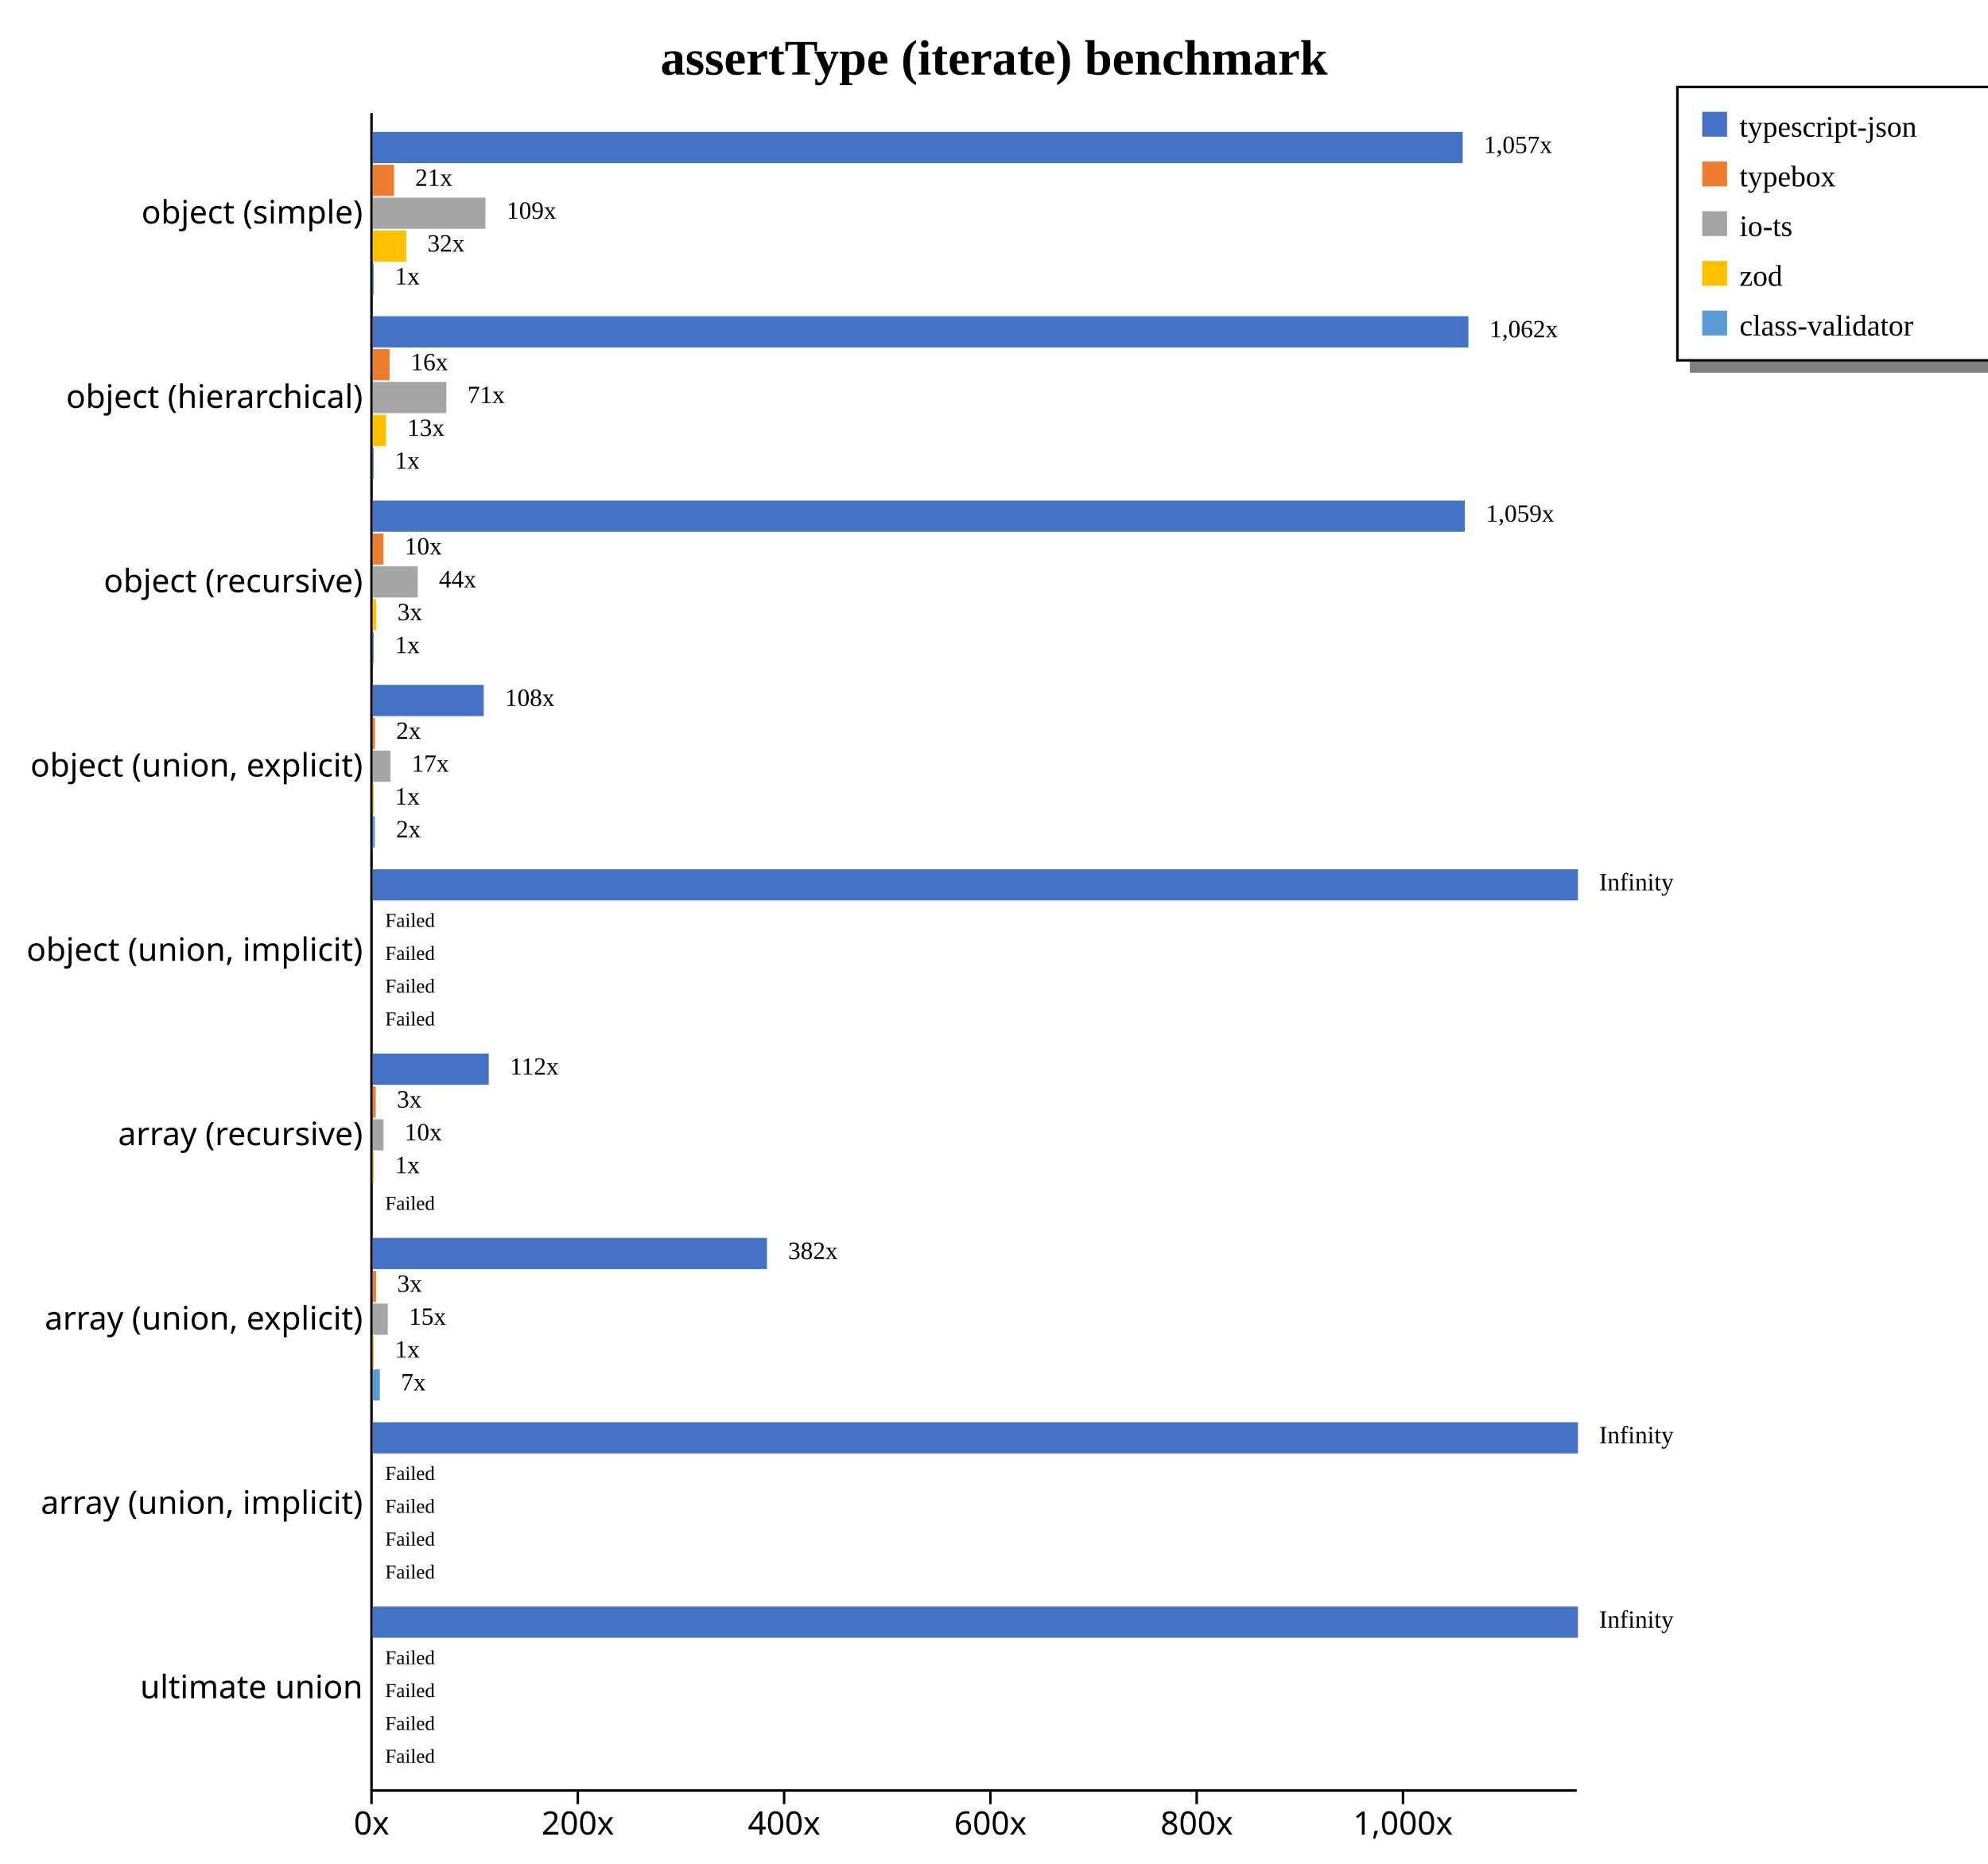
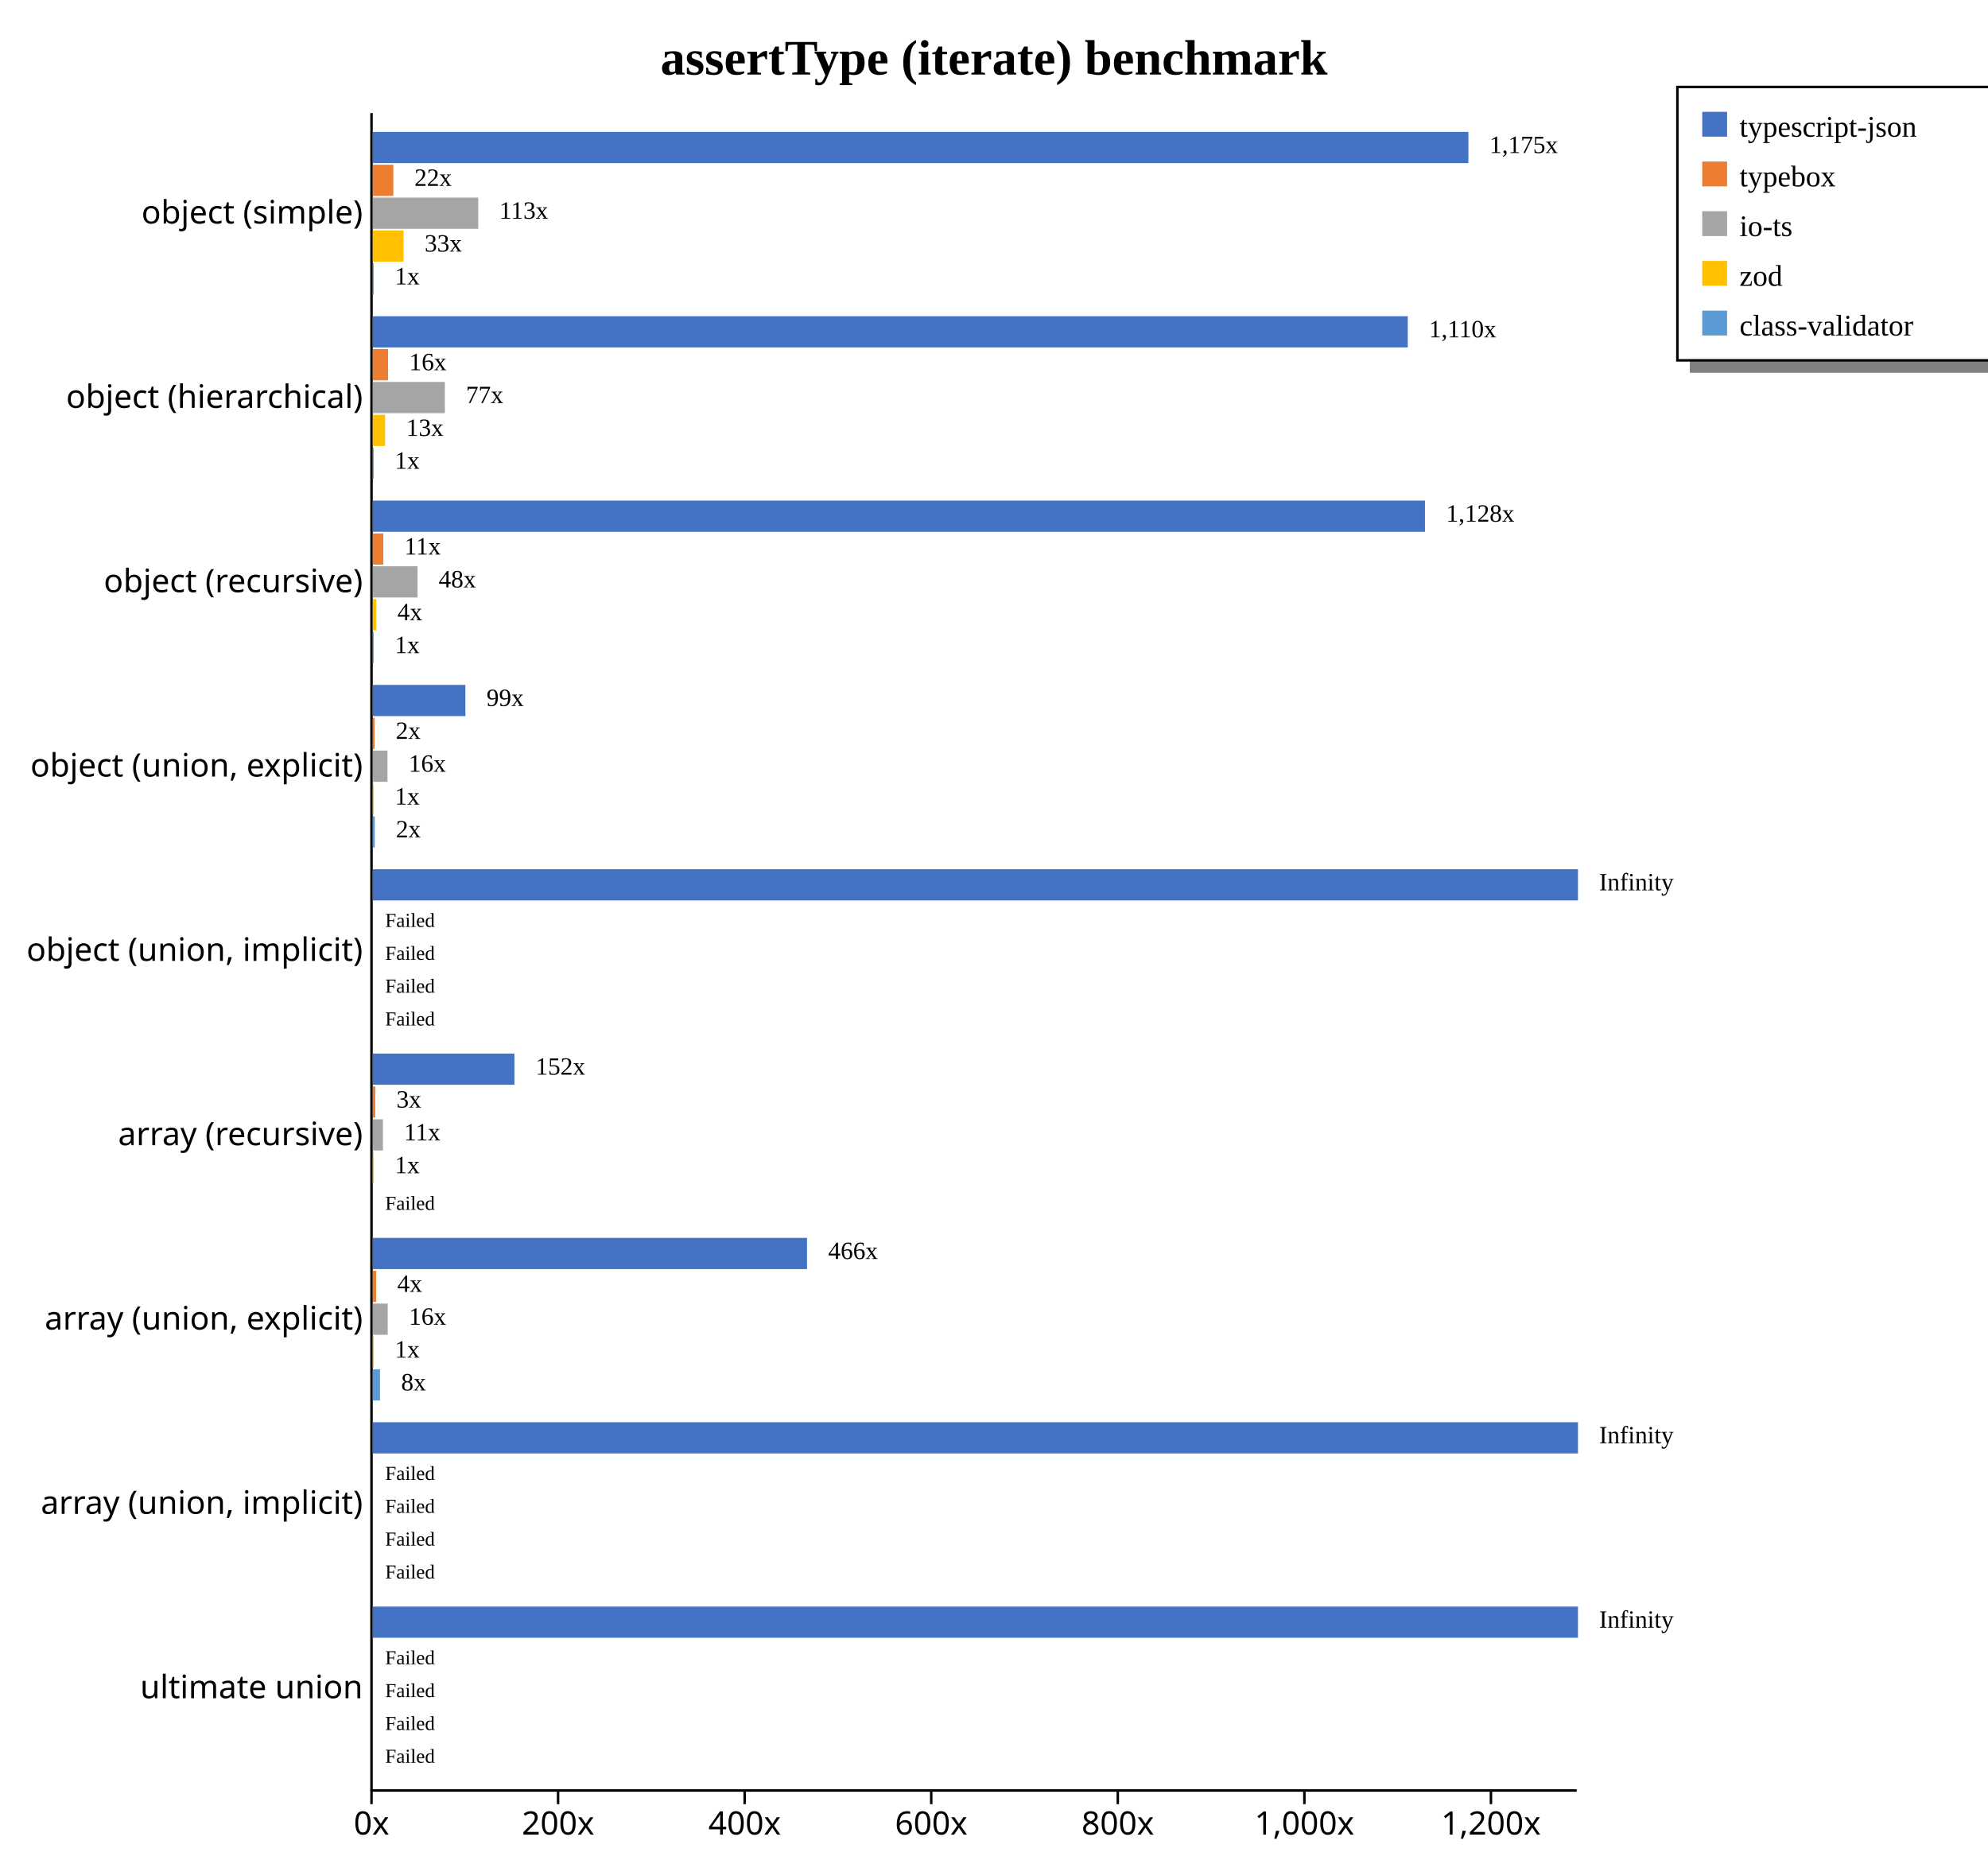
<svg xmlns="http://www.w3.org/2000/svg" width="800" height="750" style="background-color: white;">
  <g class="y axis" transform="translate(149,45)" fill="none" font-size="10" font-family="sans-serif" text-anchor="end" style="font-size: 13px;">
    <path class="domain" stroke="currentColor" d="M0.5,0.5V675.5" />
    <g class="tick" opacity="1" transform="translate(0,40.7967)" style="font-size: 13px;">
      <line stroke="currentColor" x2="0" />
      <text fill="currentColor" x="-3" dy="0.32em">object (simple)    </text>
    </g>
    <g class="tick" opacity="1" transform="translate(0,114.9725)" style="font-size: 13px;">
      <line stroke="currentColor" x2="0" />
      <text fill="currentColor" x="-3" dy="0.32em">object (hierarchical)    </text>
    </g>
    <g class="tick" opacity="1" transform="translate(0,189.1484)" style="font-size: 13px;">
      <line stroke="currentColor" x2="0" />
      <text fill="currentColor" x="-3" dy="0.32em">object (recursive)    </text>
    </g>
    <g class="tick" opacity="1" transform="translate(0,263.3242)" style="font-size: 13px;">
      <line stroke="currentColor" x2="0" />
      <text fill="currentColor" x="-3" dy="0.32em">object (union, explicit)    </text>
    </g>
    <g class="tick" opacity="1" transform="translate(0,337.5)" style="font-size: 13px;">
      <line stroke="currentColor" x2="0" />
      <text fill="currentColor" x="-3" dy="0.32em">object (union, implicit)    </text>
    </g>
    <g class="tick" opacity="1" transform="translate(0,411.6758)" style="font-size: 13px;">
      <line stroke="currentColor" x2="0" />
      <text fill="currentColor" x="-3" dy="0.32em">array (recursive)    </text>
    </g>
    <g class="tick" opacity="1" transform="translate(0,485.8516)" style="font-size: 13px;">
      <line stroke="currentColor" x2="0" />
      <text fill="currentColor" x="-3" dy="0.32em">array (union, explicit)    </text>
    </g>
    <g class="tick" opacity="1" transform="translate(0,560.0275)" style="font-size: 13px;">
      <line stroke="currentColor" x2="0" />
      <text fill="currentColor" x="-3" dy="0.32em">array (union, implicit)    </text>
    </g>
    <g class="tick" opacity="1" transform="translate(0,634.2033)" style="font-size: 13px;">
      <line stroke="currentColor" x2="0" />
      <text fill="currentColor" x="-3" dy="0.32em">ultimate union    </text>
    </g>
  </g>
  <g class="x axis" transform="translate(149,720)" fill="none" font-size="10" font-family="sans-serif" text-anchor="middle" style="font-size: 13px;">
    <path class="domain" stroke="currentColor" d="M0.5,0.5H485.5" />
    <g class="tick" opacity="1" transform="translate(0.5,0)" style="font-size: 13px;">
      <line stroke="currentColor" y2="6" />
      <text fill="currentColor" y="9" dy="0.71em">0x</text>
    </g>
-     <g class="tick" opacity="1" transform="translate(83.51698,0)" style="font-size: 13px;">
+     <g class="tick" opacity="1" transform="translate(75.57961,0)" style="font-size: 13px;">
      <line stroke="currentColor" y2="6" />
      <text fill="currentColor" y="9" dy="0.71em">200x</text>
    </g>
-     <g class="tick" opacity="1" transform="translate(166.534,0)" style="font-size: 13px;">
+     <g class="tick" opacity="1" transform="translate(150.6592,0)" style="font-size: 13px;">
      <line stroke="currentColor" y2="6" />
      <text fill="currentColor" y="9" dy="0.71em">400x</text>
    </g>
-     <g class="tick" opacity="1" transform="translate(249.5509,0)" style="font-size: 13px;">
+     <g class="tick" opacity="1" transform="translate(225.7388,0)" style="font-size: 13px;">
      <line stroke="currentColor" y2="6" />
      <text fill="currentColor" y="9" dy="0.71em">600x</text>
    </g>
-     <g class="tick" opacity="1" transform="translate(332.5679,0)" style="font-size: 13px;">
+     <g class="tick" opacity="1" transform="translate(300.8184,0)" style="font-size: 13px;">
      <line stroke="currentColor" y2="6" />
      <text fill="currentColor" y="9" dy="0.71em">800x</text>
    </g>
-     <g class="tick" opacity="1" transform="translate(415.5849,0)" style="font-size: 13px;">
+     <g class="tick" opacity="1" transform="translate(375.8981,0)" style="font-size: 13px;">
      <line stroke="currentColor" y2="6" />
      <text fill="currentColor" y="9" dy="0.71em">1,000x</text>
+     </g>
+     <g class="tick" opacity="1" transform="translate(450.9777,0)" style="font-size: 13px;">
+       <line stroke="currentColor" y2="6" />
+       <text fill="currentColor" y="9" dy="0.71em">1,200x</text>
    </g>
  </g>
  <text transform="translate(400, 30)" style="text-anchor: middle; font-size: 20px; font-weight: bold;">assertType (iterate) benchmark</text>
  <rect x="680" y="145" width="200" height="5" fill="gray" />
  <rect x="675" y="35" width="200" height="110" fill="none" stroke="black" />
  <rect x="685" y="45" width="10" height="10" style="fill: #4472c4;" />
  <text x="700" y="55" style="font-size: 12px;">typescript-json</text>
  <rect x="685" y="65" width="10" height="10" style="fill: #ed7d31;" />
  <text x="700" y="75" style="font-size: 12px;">typebox</text>
  <rect x="685" y="85" width="10" height="10" style="fill: #a5a5a5;" />
  <text x="700" y="95" style="font-size: 12px;">io-ts</text>
  <rect x="685" y="105" width="10" height="10" style="fill: #ffc000;" />
  <text x="700" y="115" style="font-size: 12px;">zod</text>
  <rect x="685" y="125" width="10" height="10" style="fill: #5b9bd5;" />
  <text x="700" y="135" style="font-size: 12px;">class-validator</text>
  <g style="font-size: 13px;">
    <g style="font-size: 13px;">
-       <rect x="150" y="53.079" width="438.614" height="12.558" fill="#4472c4" />
-       <rect x="150" y="66.298" width="8.575" height="12.558" fill="#ed7d31" />
-       <rect x="150" y="79.517" width="45.355" height="12.558" fill="#a5a5a5" />
-       <rect x="150" y="92.737" width="13.481" height="12.558" fill="#ffc000" />
-       <rect x="150" y="105.956" width="0.415" height="12.558" fill="#5b9bd5" />
-       <text class="label" x="597.114" y="61.579" font-size="10px">1,057x</text>
-       <text class="label" x="167.075" y="74.798" font-size="10px">21x</text>
-       <text class="label" x="203.855" y="88.017" font-size="10px">109x</text>
-       <text class="label" x="171.981" y="101.237" font-size="10px">32x</text>
-       <text class="label" x="158.915" y="114.456" font-size="10px">1x</text>
-       <text class="label" x="593.614" y="63.079" font-size="8px" />
-       <text class="label" x="163.575" y="76.298" font-size="8px" />
-       <text class="label" x="200.355" y="89.517" font-size="8px" />
-       <text class="label" x="168.481" y="102.737" font-size="8px" />
-       <text class="label" x="155.415" y="115.956" font-size="8px" />
-     </g>
-     <g style="font-size: 13px;">
-       <rect x="150" y="127.254" width="440.909" height="12.558" fill="#4472c4" />
-       <rect x="150" y="140.474" width="6.781" height="12.558" fill="#ed7d31" />
-       <rect x="150" y="153.693" width="29.607" height="12.558" fill="#a5a5a5" />
-       <rect x="150" y="166.913" width="5.384" height="12.558" fill="#ffc000" />
-       <rect x="150" y="180.132" width="0.415" height="12.558" fill="#5b9bd5" />
-       <text class="label" x="599.409" y="135.754" font-size="10px">1,062x</text>
-       <text class="label" x="165.281" y="148.974" font-size="10px">16x</text>
-       <text class="label" x="188.107" y="162.193" font-size="10px">71x</text>
-       <text class="label" x="163.884" y="175.413" font-size="10px">13x</text>
-       <text class="label" x="158.915" y="188.632" font-size="10px">1x</text>
-       <text class="label" x="595.909" y="137.254" font-size="8px" />
-       <text class="label" x="161.781" y="150.474" font-size="8px" />
-       <text class="label" x="184.607" y="163.693" font-size="8px" />
-       <text class="label" x="160.384" y="176.913" font-size="8px" />
-       <text class="label" x="155.415" y="190.132" font-size="8px" />
-     </g>
-     <g style="font-size: 13px;">
-       <rect x="150" y="201.43" width="439.44" height="12.558" fill="#4472c4" />
-       <rect x="150" y="214.65" width="4.327" height="12.558" fill="#ed7d31" />
-       <rect x="150" y="227.869" width="18.127" height="12.558" fill="#a5a5a5" />
-       <rect x="150" y="241.089" width="1.409" height="12.558" fill="#ffc000" />
-       <rect x="150" y="254.308" width="0.415" height="12.558" fill="#5b9bd5" />
-       <text class="label" x="597.94" y="209.93" font-size="10px">1,059x</text>
-       <text class="label" x="162.827" y="223.15" font-size="10px">10x</text>
-       <text class="label" x="176.627" y="236.369" font-size="10px">44x</text>
-       <text class="label" x="159.909" y="249.589" font-size="10px">3x</text>
-       <text class="label" x="158.915" y="262.808" font-size="10px">1x</text>
-       <text class="label" x="594.44" y="211.43" font-size="8px" />
-       <text class="label" x="159.327" y="224.65" font-size="8px" />
-       <text class="label" x="173.127" y="237.869" font-size="8px" />
-       <text class="label" x="156.409" y="251.089" font-size="8px" />
-       <text class="label" x="155.415" y="264.308" font-size="8px" />
-     </g>
-     <g style="font-size: 13px;">
-       <rect x="150" y="275.606" width="44.671" height="12.558" fill="#4472c4" />
-       <rect x="150" y="288.825" width="0.905" height="12.558" fill="#ed7d31" />
-       <rect x="150" y="302.045" width="7.127" height="12.558" fill="#a5a5a5" />
-       <rect x="150" y="315.264" width="0.415" height="12.558" fill="#ffc000" />
-       <rect x="150" y="328.484" width="0.852" height="12.558" fill="#5b9bd5" />
-       <text class="label" x="203.171" y="284.106" font-size="10px">108x</text>
-       <text class="label" x="159.405" y="297.325" font-size="10px">2x</text>
-       <text class="label" x="165.627" y="310.545" font-size="10px">17x</text>
-       <text class="label" x="158.915" y="323.764" font-size="10px">1x</text>
-       <text class="label" x="159.352" y="336.984" font-size="10px">2x</text>
-       <text class="label" x="199.671" y="285.606" font-size="8px" />
-       <text class="label" x="155.905" y="298.825" font-size="8px" />
-       <text class="label" x="162.127" y="312.045" font-size="8px" />
-       <text class="label" x="155.415" y="325.264" font-size="8px" />
-       <text class="label" x="155.852" y="338.484" font-size="8px" />
+       <rect x="150" y="53.079" width="440.909" height="12.558" fill="#4472c4" />
+       <rect x="150" y="66.298" width="8.275" height="12.558" fill="#ed7d31" />
+       <rect x="150" y="79.517" width="42.451" height="12.558" fill="#a5a5a5" />
+       <rect x="150" y="92.737" width="12.39" height="12.558" fill="#ffc000" />
+       <rect x="150" y="105.956" width="0.375" height="12.558" fill="#5b9bd5" />
+       <text class="label" x="599.409" y="61.579" font-size="10px">1,175x</text>
+       <text class="label" x="166.775" y="74.798" font-size="10px">22x</text>
+       <text class="label" x="200.951" y="88.017" font-size="10px">113x</text>
+       <text class="label" x="170.89" y="101.237" font-size="10px">33x</text>
+       <text class="label" x="158.875" y="114.456" font-size="10px">1x</text>
+       <text class="label" x="595.909" y="63.079" font-size="8px" />
+       <text class="label" x="163.275" y="76.298" font-size="8px" />
+       <text class="label" x="197.451" y="89.517" font-size="8px" />
+       <text class="label" x="167.39" y="102.737" font-size="8px" />
+       <text class="label" x="155.375" y="115.956" font-size="8px" />
+     </g>
+     <g style="font-size: 13px;">
+       <rect x="150" y="127.254" width="416.506" height="12.558" fill="#4472c4" />
+       <rect x="150" y="140.474" width="6.156" height="12.558" fill="#ed7d31" />
+       <rect x="150" y="153.693" width="29.016" height="12.558" fill="#a5a5a5" />
+       <rect x="150" y="166.913" width="4.972" height="12.558" fill="#ffc000" />
+       <rect x="150" y="180.132" width="0.375" height="12.558" fill="#5b9bd5" />
+       <text class="label" x="575.006" y="135.754" font-size="10px">1,110x</text>
+       <text class="label" x="164.656" y="148.974" font-size="10px">16x</text>
+       <text class="label" x="187.516" y="162.193" font-size="10px">77x</text>
+       <text class="label" x="163.472" y="175.413" font-size="10px">13x</text>
+       <text class="label" x="158.875" y="188.632" font-size="10px">1x</text>
+       <text class="label" x="571.506" y="137.254" font-size="8px" />
+       <text class="label" x="161.156" y="150.474" font-size="8px" />
+       <text class="label" x="184.016" y="163.693" font-size="8px" />
+       <text class="label" x="159.972" y="176.913" font-size="8px" />
+       <text class="label" x="155.375" y="190.132" font-size="8px" />
+     </g>
+     <g style="font-size: 13px;">
+       <rect x="150" y="201.43" width="423.427" height="12.558" fill="#4472c4" />
+       <rect x="150" y="214.65" width="4.239" height="12.558" fill="#ed7d31" />
+       <rect x="150" y="227.869" width="18.015" height="12.558" fill="#a5a5a5" />
+       <rect x="150" y="241.089" width="1.408" height="12.558" fill="#ffc000" />
+       <rect x="150" y="254.308" width="0.375" height="12.558" fill="#5b9bd5" />
+       <text class="label" x="581.927" y="209.93" font-size="10px">1,128x</text>
+       <text class="label" x="162.739" y="223.15" font-size="10px">11x</text>
+       <text class="label" x="176.515" y="236.369" font-size="10px">48x</text>
+       <text class="label" x="159.908" y="249.589" font-size="10px">4x</text>
+       <text class="label" x="158.875" y="262.808" font-size="10px">1x</text>
+       <text class="label" x="578.427" y="211.43" font-size="8px" />
+       <text class="label" x="159.239" y="224.65" font-size="8px" />
+       <text class="label" x="173.015" y="237.869" font-size="8px" />
+       <text class="label" x="156.408" y="251.089" font-size="8px" />
+       <text class="label" x="155.375" y="264.308" font-size="8px" />
+     </g>
+     <g style="font-size: 13px;">
+       <rect x="150" y="275.606" width="37.281" height="12.558" fill="#4472c4" />
+       <rect x="150" y="288.825" width="0.761" height="12.558" fill="#ed7d31" />
+       <rect x="150" y="302.045" width="5.929" height="12.558" fill="#a5a5a5" />
+       <rect x="150" y="315.264" width="0.375" height="12.558" fill="#ffc000" />
+       <rect x="150" y="328.484" width="0.815" height="12.558" fill="#5b9bd5" />
+       <text class="label" x="195.781" y="284.106" font-size="10px">99x</text>
+       <text class="label" x="159.261" y="297.325" font-size="10px">2x</text>
+       <text class="label" x="164.429" y="310.545" font-size="10px">16x</text>
+       <text class="label" x="158.875" y="323.764" font-size="10px">1x</text>
+       <text class="label" x="159.315" y="336.984" font-size="10px">2x</text>
+       <text class="label" x="192.281" y="285.606" font-size="8px" />
+       <text class="label" x="155.761" y="298.825" font-size="8px" />
+       <text class="label" x="160.929" y="312.045" font-size="8px" />
+       <text class="label" x="155.375" y="325.264" font-size="8px" />
+       <text class="label" x="155.815" y="338.484" font-size="8px" />
    </g>
    <g style="font-size: 13px;">
      <rect x="150" y="349.782" width="485" height="12.558" fill="#4472c4" />
      <rect x="150" y="363.001" width="0" height="12.558" fill="#ed7d31" />
      <rect x="150" y="376.221" width="0" height="12.558" fill="#a5a5a5" />
      <rect x="150" y="389.44" width="0" height="12.558" fill="#ffc000" />
      <rect x="150" y="402.66" width="0" height="12.558" fill="#5b9bd5" />
      <text class="label" x="643.5" y="358.282" font-size="10px">Infinity</text>
      <text class="label" x="158.5" y="371.501" font-size="10px" />
      <text class="label" x="158.5" y="384.721" font-size="10px" />
      <text class="label" x="158.5" y="397.94" font-size="10px" />
      <text class="label" x="158.5" y="411.16" font-size="10px" />
      <text class="label" x="640" y="359.782" font-size="8px" />
      <text class="label" x="155" y="373.001" font-size="8px">Failed</text>
      <text class="label" x="155" y="386.221" font-size="8px">Failed</text>
      <text class="label" x="155" y="399.44" font-size="8px">Failed</text>
      <text class="label" x="155" y="412.66" font-size="8px">Failed</text>
    </g>
    <g style="font-size: 13px;">
-       <rect x="150" y="423.958" width="46.691" height="12.558" fill="#4472c4" />
-       <rect x="150" y="437.177" width="1.21" height="12.558" fill="#ed7d31" />
-       <rect x="150" y="450.397" width="4.311" height="12.558" fill="#a5a5a5" />
-       <rect x="150" y="463.616" width="0.415" height="12.558" fill="#ffc000" />
+       <rect x="150" y="423.958" width="57.016" height="12.558" fill="#4472c4" />
+       <rect x="150" y="437.177" width="1.031" height="12.558" fill="#ed7d31" />
+       <rect x="150" y="450.397" width="4.093" height="12.558" fill="#a5a5a5" />
+       <rect x="150" y="463.616" width="0.375" height="12.558" fill="#ffc000" />
      <rect x="150" y="476.835" width="0" height="12.558" fill="#5b9bd5" />
-       <text class="label" x="205.191" y="432.458" font-size="10px">112x</text>
-       <text class="label" x="159.71" y="445.677" font-size="10px">3x</text>
-       <text class="label" x="162.811" y="458.897" font-size="10px">10x</text>
-       <text class="label" x="158.915" y="472.116" font-size="10px">1x</text>
+       <text class="label" x="215.516" y="432.458" font-size="10px">152x</text>
+       <text class="label" x="159.531" y="445.677" font-size="10px">3x</text>
+       <text class="label" x="162.593" y="458.897" font-size="10px">11x</text>
+       <text class="label" x="158.875" y="472.116" font-size="10px">1x</text>
      <text class="label" x="158.5" y="485.335" font-size="10px" />
-       <text class="label" x="201.691" y="433.958" font-size="8px" />
-       <text class="label" x="156.21" y="447.177" font-size="8px" />
-       <text class="label" x="159.311" y="460.397" font-size="8px" />
-       <text class="label" x="155.415" y="473.616" font-size="8px" />
+       <text class="label" x="212.016" y="433.958" font-size="8px" />
+       <text class="label" x="156.031" y="447.177" font-size="8px" />
+       <text class="label" x="159.093" y="460.397" font-size="8px" />
+       <text class="label" x="155.375" y="473.616" font-size="8px" />
      <text class="label" x="155" y="486.835" font-size="8px">Failed</text>
    </g>
    <g style="font-size: 13px;">
-       <rect x="150" y="498.134" width="158.64" height="12.558" fill="#4472c4" />
-       <rect x="150" y="511.353" width="1.337" height="12.558" fill="#ed7d31" />
-       <rect x="150" y="524.572" width="6.026" height="12.558" fill="#a5a5a5" />
-       <rect x="150" y="537.792" width="0.415" height="12.558" fill="#ffc000" />
-       <rect x="150" y="551.011" width="2.85" height="12.558" fill="#5b9bd5" />
-       <text class="label" x="317.14" y="506.634" font-size="10px">382x</text>
-       <text class="label" x="159.837" y="519.853" font-size="10px">3x</text>
-       <text class="label" x="164.526" y="533.072" font-size="10px">15x</text>
-       <text class="label" x="158.915" y="546.292" font-size="10px">1x</text>
-       <text class="label" x="161.35" y="559.511" font-size="10px">7x</text>
-       <text class="label" x="313.64" y="508.134" font-size="8px" />
-       <text class="label" x="156.337" y="521.353" font-size="8px" />
-       <text class="label" x="161.026" y="534.572" font-size="8px" />
-       <text class="label" x="155.415" y="547.792" font-size="8px" />
-       <text class="label" x="157.85" y="561.011" font-size="8px" />
+       <rect x="150" y="498.134" width="174.768" height="12.558" fill="#4472c4" />
+       <rect x="150" y="511.353" width="1.374" height="12.558" fill="#ed7d31" />
+       <rect x="150" y="524.572" width="6.028" height="12.558" fill="#a5a5a5" />
+       <rect x="150" y="537.792" width="0.375" height="12.558" fill="#ffc000" />
+       <rect x="150" y="551.011" width="2.93" height="12.558" fill="#5b9bd5" />
+       <text class="label" x="333.268" y="506.634" font-size="10px">466x</text>
+       <text class="label" x="159.874" y="519.853" font-size="10px">4x</text>
+       <text class="label" x="164.528" y="533.072" font-size="10px">16x</text>
+       <text class="label" x="158.875" y="546.292" font-size="10px">1x</text>
+       <text class="label" x="161.43" y="559.511" font-size="10px">8x</text>
+       <text class="label" x="329.768" y="508.134" font-size="8px" />
+       <text class="label" x="156.374" y="521.353" font-size="8px" />
+       <text class="label" x="161.028" y="534.572" font-size="8px" />
+       <text class="label" x="155.375" y="547.792" font-size="8px" />
+       <text class="label" x="157.93" y="561.011" font-size="8px" />
    </g>
    <g style="font-size: 13px;">
      <rect x="150" y="572.309" width="485" height="12.558" fill="#4472c4" />
      <rect x="150" y="585.529" width="0" height="12.558" fill="#ed7d31" />
      <rect x="150" y="598.748" width="0" height="12.558" fill="#a5a5a5" />
      <rect x="150" y="611.968" width="0" height="12.558" fill="#ffc000" />
      <rect x="150" y="625.187" width="0" height="12.558" fill="#5b9bd5" />
      <text class="label" x="643.5" y="580.809" font-size="10px">Infinity</text>
      <text class="label" x="158.5" y="594.029" font-size="10px" />
      <text class="label" x="158.5" y="607.248" font-size="10px" />
      <text class="label" x="158.5" y="620.468" font-size="10px" />
      <text class="label" x="158.5" y="633.687" font-size="10px" />
      <text class="label" x="640" y="582.309" font-size="8px" />
      <text class="label" x="155" y="595.529" font-size="8px">Failed</text>
      <text class="label" x="155" y="608.748" font-size="8px">Failed</text>
      <text class="label" x="155" y="621.968" font-size="8px">Failed</text>
      <text class="label" x="155" y="635.187" font-size="8px">Failed</text>
    </g>
    <g style="font-size: 13px;">
      <rect x="150" y="646.485" width="485" height="12.558" fill="#4472c4" />
      <rect x="150" y="659.705" width="0" height="12.558" fill="#ed7d31" />
      <rect x="150" y="672.924" width="0" height="12.558" fill="#a5a5a5" />
      <rect x="150" y="686.144" width="0" height="12.558" fill="#ffc000" />
      <rect x="150" y="699.363" width="0" height="12.558" fill="#5b9bd5" />
      <text class="label" x="643.5" y="654.985" font-size="10px">Infinity</text>
      <text class="label" x="158.5" y="668.205" font-size="10px" />
      <text class="label" x="158.5" y="681.424" font-size="10px" />
      <text class="label" x="158.5" y="694.644" font-size="10px" />
      <text class="label" x="158.5" y="707.863" font-size="10px" />
      <text class="label" x="640" y="656.485" font-size="8px" />
      <text class="label" x="155" y="669.705" font-size="8px">Failed</text>
      <text class="label" x="155" y="682.924" font-size="8px">Failed</text>
      <text class="label" x="155" y="696.144" font-size="8px">Failed</text>
      <text class="label" x="155" y="709.363" font-size="8px">Failed</text>
    </g>
  </g>
</svg>
